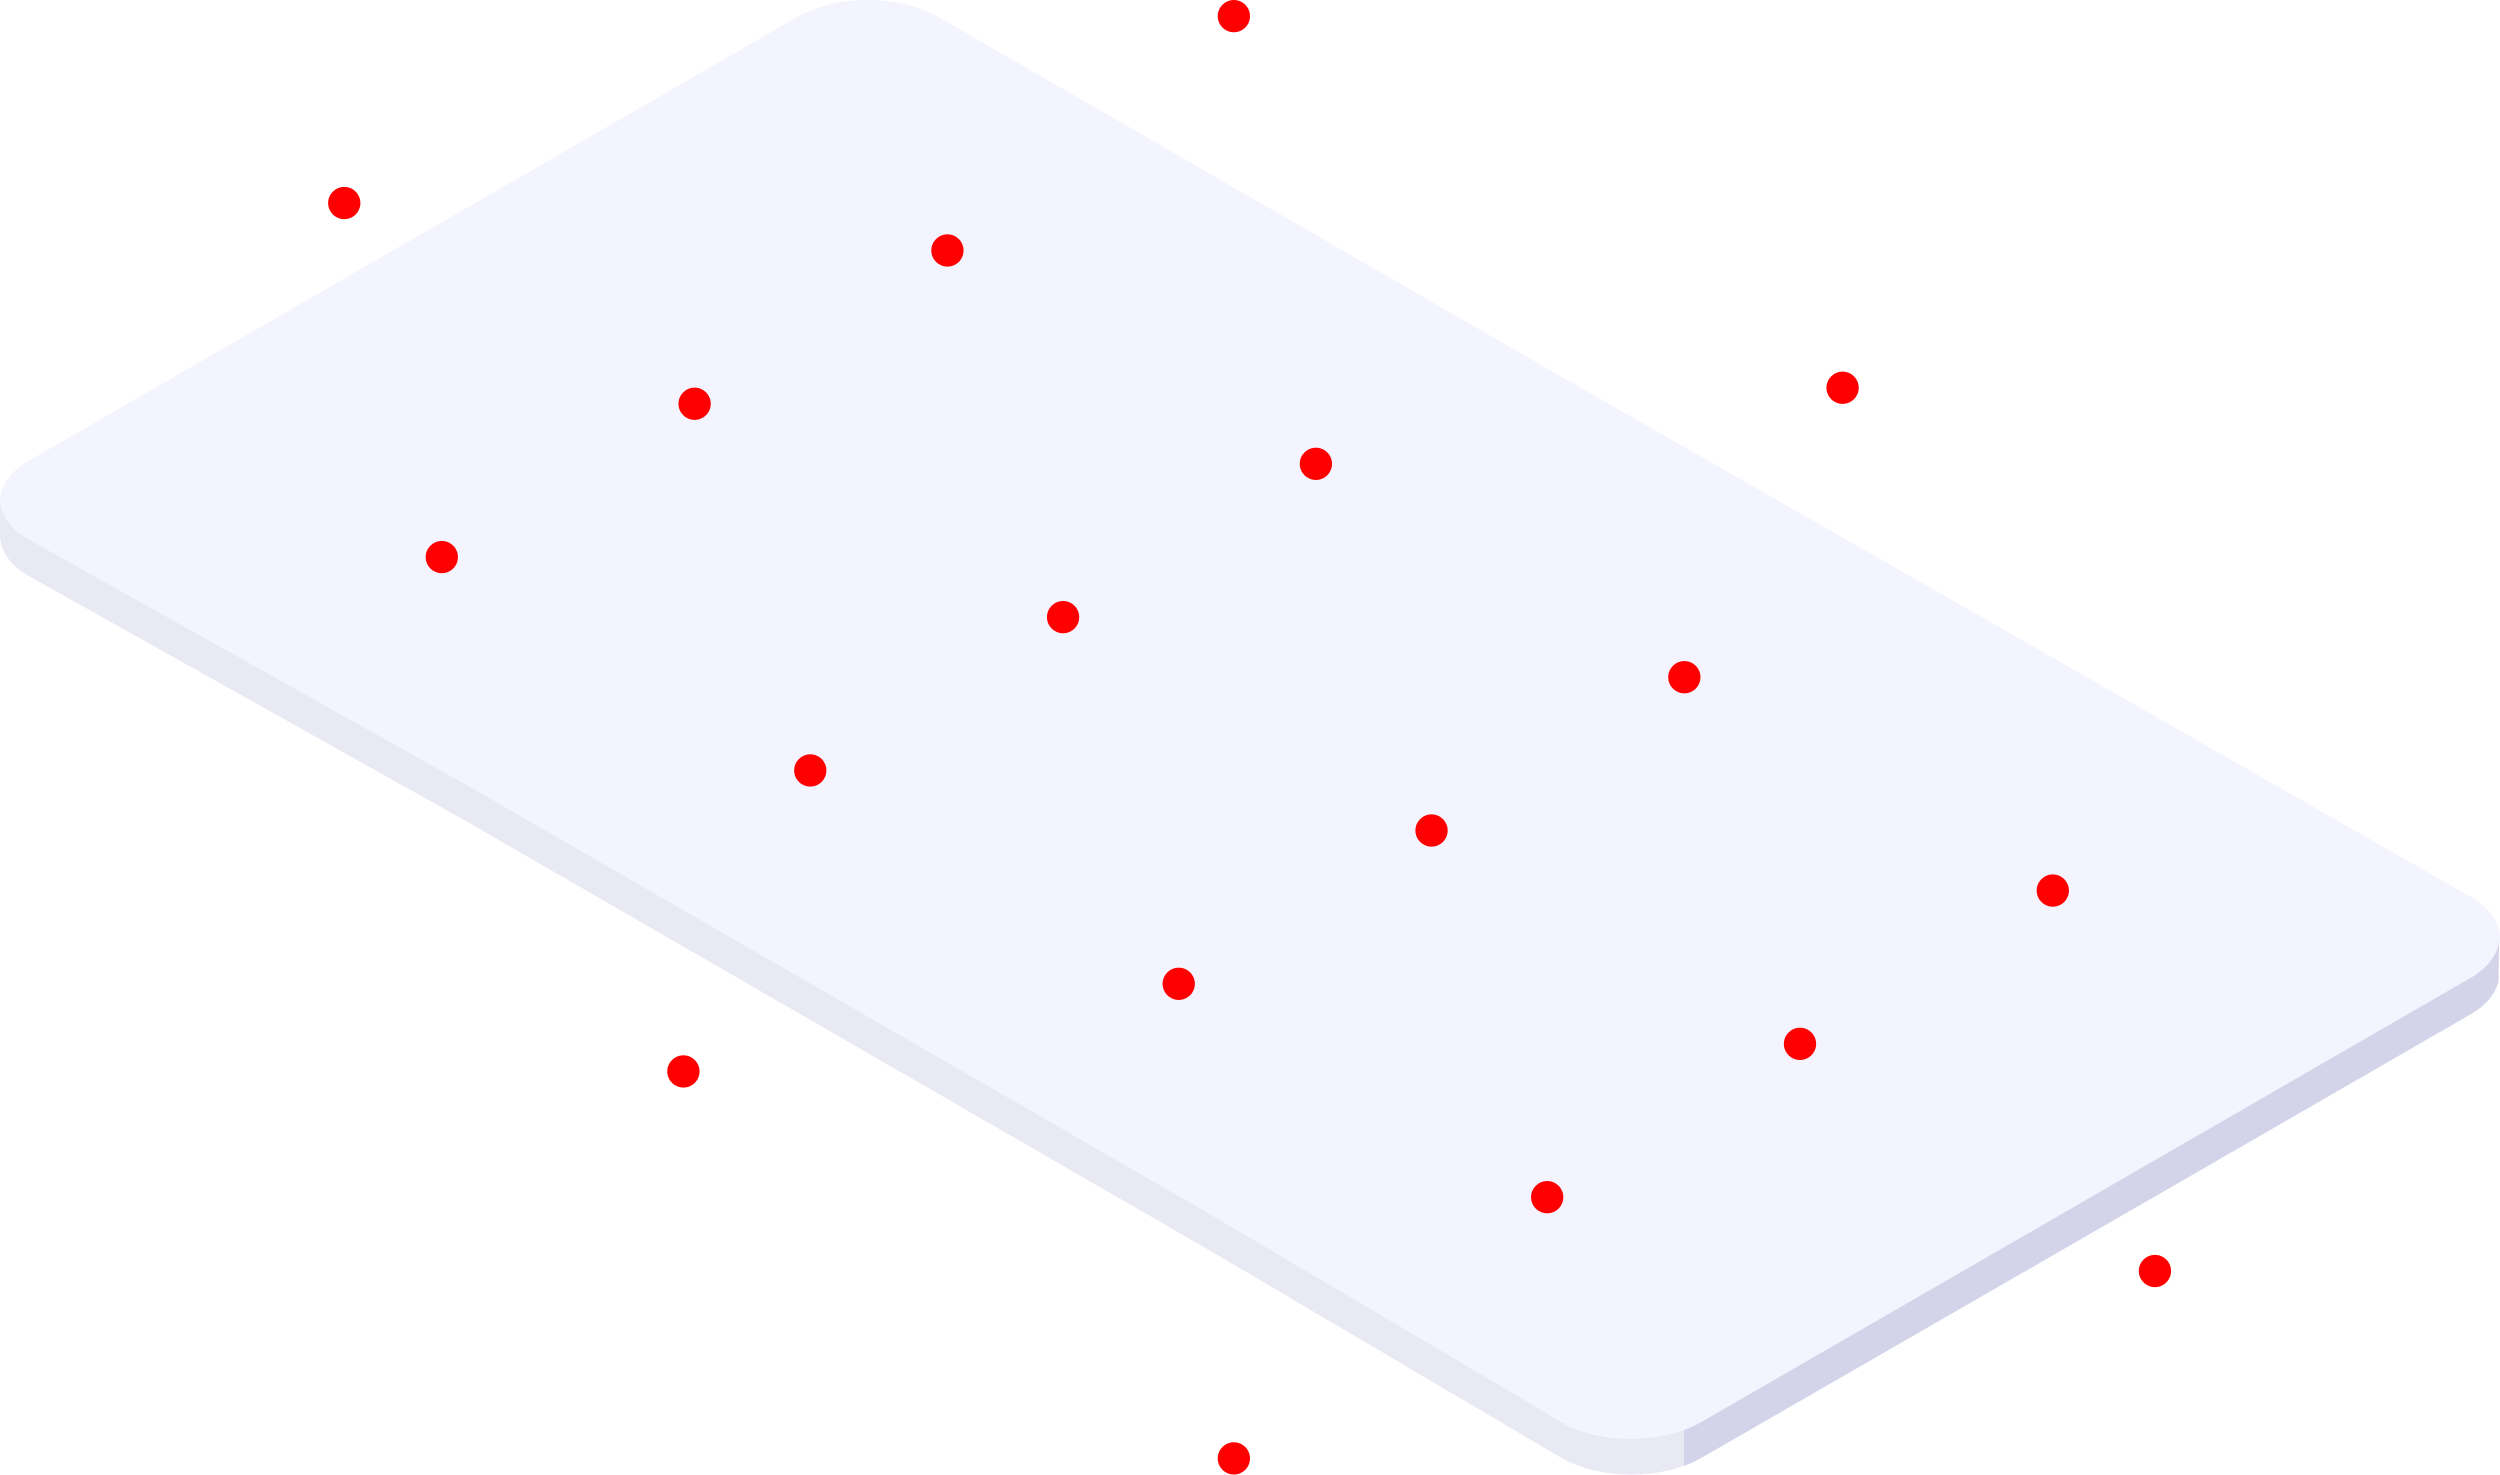
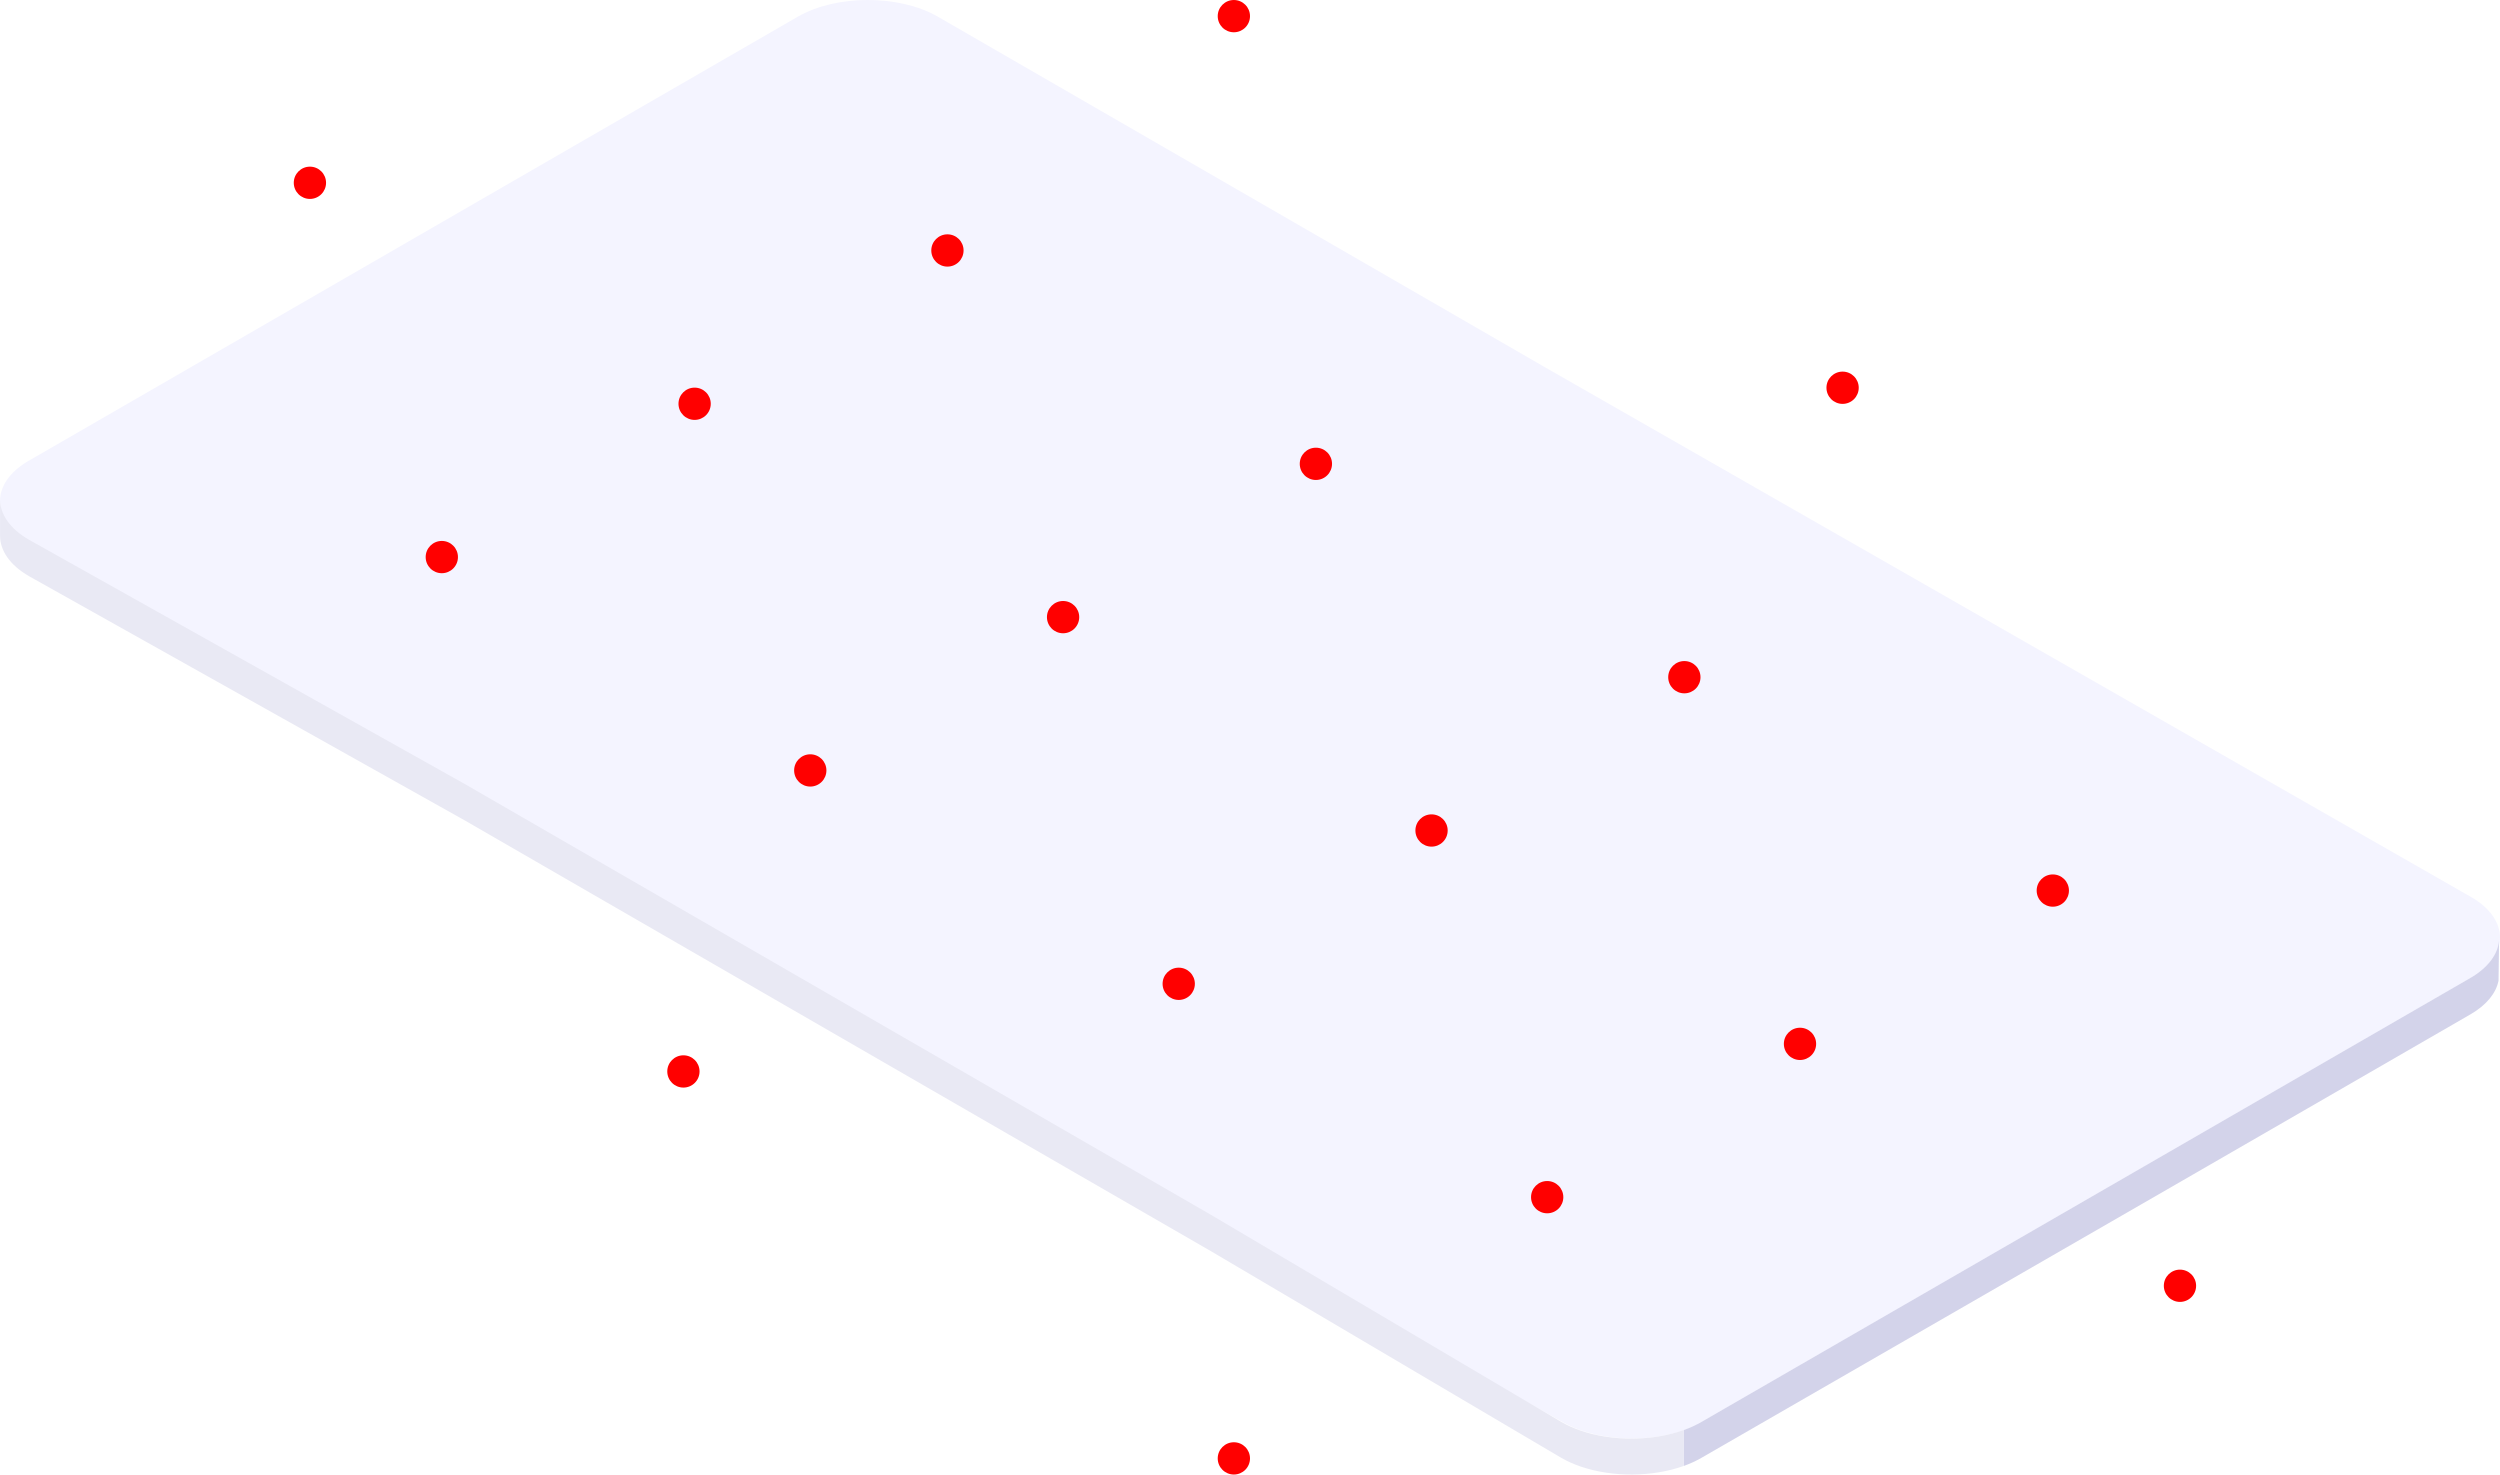
<svg xmlns="http://www.w3.org/2000/svg" width="444.116mm" height="261.945mm" viewBox="0 0 444.116 261.945" version="1.1" id="svg1">
  <defs id="defs1" />
  <path class="cls-318" d="m 5.125,81.836 c -6.834,3.946 -6.834,10.409 0,14.355 L 87.914,143.988 c 6.834,3.946 18.024,10.409 24.858,14.355 l 82.788,47.797 c 6.834,3.946 18.024,10.409 24.858,14.355 l 57.102,32.095 c 6.834,3.946 18.024,3.946 24.858,0 l 82.788,-47.797 c 6.834,-3.946 18.024,-10.409 24.858,-14.355 l 28.965,-16.725 c 6.834,-3.946 6.834,-10.409 0,-14.355 L 274.242,65.118 C 267.408,61.172 256.218,54.709 249.384,50.763 L 166.595,2.959 c -6.834,-3.946 -18.024,-3.946 -24.858,0 L 112.772,19.684 C 105.938,23.629 94.748,30.093 87.914,34.038 L 58.949,50.763 C 52.115,54.709 40.925,61.172 34.091,65.118 L 5.125,81.842 Z" id="path226-0" style="fill:#f4f4ff;stroke-width:0.265" />
  <path class="cls-282" d="m 443.95,167.126 -0.094,7.09 c -0.438,2.195 -2.107,4.323 -5.009,5.992 l -28.965,16.725 c -6.841,3.946 -18.031,10.409 -24.865,14.348 l -82.782,47.71 c -0.956,0.552 -1.993,1.023 -3.097,1.421 v -6.376 c 1.104,-0.397 2.148,-0.869 3.097,-1.421 l 82.788,-47.797 c 6.841,-3.946 18.017,-10.409 24.858,-14.355 l 28.965,-16.725 c 3.171,-1.838 4.875,-4.208 5.104,-6.619 z" id="path227-5" style="display:inline;fill:#d3d3ea;stroke-width:0.265" />
  <path class="cls-317" d="m 299.138,254.035 v 6.376 c -5.555,2 -12.671,2.047 -18.3,0.128 -1.239,-0.417 -2.404,-0.943 -3.467,-1.549 l -62.213,-36.699 c -6.841,-3.939 -18.031,-10.396 -24.865,-14.348 L 107.504,160.146 C 100.663,156.2 89.486,149.737 82.646,145.791 L 5.132,102.344 C 1.719,100.372 0.008,97.773 0.008,95.167 V 88.865 C 0.076,91.403 1.786,93.942 5.132,95.874 L 82.646,139.321 c 6.841,3.946 18.017,10.409 24.858,14.355 l 82.788,47.797 c 6.841,3.946 18.017,10.409 24.858,14.355 l 62.227,36.78 c 1.064,0.613 2.222,1.124 3.461,1.549 5.629,1.926 12.739,1.879 18.3,-0.128 z" id="path228-0" style="display:inline;fill:#e9e9f4;stroke-width:0.265" />
  <circle style="fill:#ff0000;stroke-width:0.397;stroke-linecap:round;stroke-dasharray:0.529, 0.529" id="attach-top-a1" cx="78.486" cy="98.962" r="2.867" />
  <circle style="fill:#ff0000;stroke-width:0.397;stroke-linecap:round;stroke-dasharray:0.529, 0.529" id="attach-top-a2" cx="123.397" cy="71.728" r="2.867" />
  <circle style="fill:#ff0000;stroke-width:0.397;stroke-linecap:round;stroke-dasharray:0.529, 0.529" id="attach-top-a3" cx="168.308" cy="44.495" r="2.867" />
  <circle style="fill:#ff0000;stroke-width:0.397;stroke-linecap:round;stroke-dasharray:0.529, 0.529" id="attach-top-b1" cx="143.942" cy="136.865" r="2.867" />
  <circle style="fill:#ff0000;stroke-width:0.397;stroke-linecap:round;stroke-dasharray:0.529, 0.529" id="attach-top-b2" cx="188.853" cy="109.632" r="2.867" />
  <circle style="fill:#ff0000;stroke-width:0.397;stroke-linecap:round;stroke-dasharray:0.529, 0.529" id="attach-top-b3" cx="233.763" cy="82.399" r="2.867" />
  <circle style="fill:#ff0000;stroke-width:0.397;stroke-linecap:round;stroke-dasharray:0.529, 0.529" id="attach-top-c1" cx="209.397" cy="174.769" r="2.867" />
  <circle style="fill:#ff0000;stroke-width:0.397;stroke-linecap:round;stroke-dasharray:0.529, 0.529" id="attach-top-c2" cx="254.308" cy="147.536" r="2.867" />
  <circle style="fill:#ff0000;stroke-width:0.397;stroke-linecap:round;stroke-dasharray:0.529, 0.529" id="attach-top-c3" cx="299.219" cy="120.302" r="2.867" />
  <circle style="fill:#ff0000;stroke-width:0.397;stroke-linecap:round;stroke-dasharray:0.529, 0.529" id="attach-top-d1" cx="274.852" cy="212.672" r="2.867" />
  <circle style="fill:#ff0000;stroke-width:0.397;stroke-linecap:round;stroke-dasharray:0.529, 0.529" id="attach-top-d2" cx="319.763" cy="185.439" r="2.867" />
  <circle style="fill:#ff0000;stroke-width:0.397;stroke-linecap:round;stroke-dasharray:0.529, 0.529" id="attach-top-d3" cx="364.674" cy="158.206" r="2.867" />
  <circle style="fill:#ff0000;stroke-width:0.397;stroke-linecap:round;stroke-dasharray:0.529, 0.529" id="attach-top" cx="219.191" cy="2.867" r="2.867" />
  <circle style="fill:#ff0000;stroke-width:0.397;stroke-linecap:round;stroke-dasharray:0.529, 0.529" id="attach-bottom" cx="219.191" cy="259.079" r="2.867" />
  <circle style="fill:#ff0000;stroke-width:0.397;stroke-linecap:round;stroke-dasharray:0.529, 0.529" id="attach-front-left" cx="121.406" cy="190.339" r="2.867" />
-   <circle style="fill:#ff0000;stroke-width:0.397;stroke-linecap:round;stroke-dasharray:0.529, 0.529" id="attach-back-left" cx="61.156" cy="36.07" r="2.867" />
-   <circle style="fill:#ff0000;stroke-width:0.397;stroke-linecap:round;stroke-dasharray:0.529, 0.529" id="attach-front-right" cx="382.816" cy="225.79" r="2.867" />
+   <circle style="fill:#ff0000;stroke-width:0.397;stroke-linecap:round;stroke-dasharray:0.529, 0.529" id="attach-back-left" cx="55.055" cy="32.472" r="2.867" />
+   <circle style="fill:#ff0000;stroke-width:0.397;stroke-linecap:round;stroke-dasharray:0.529, 0.529" id="attach-front-right" cx="387.264" cy="228.413" r="2.867" />
  <circle style="fill:#ff0000;stroke-width:0.397;stroke-linecap:round;stroke-dasharray:0.529, 0.529" id="attach-back-right" cx="327.33" cy="68.882" r="2.867" />
</svg>
